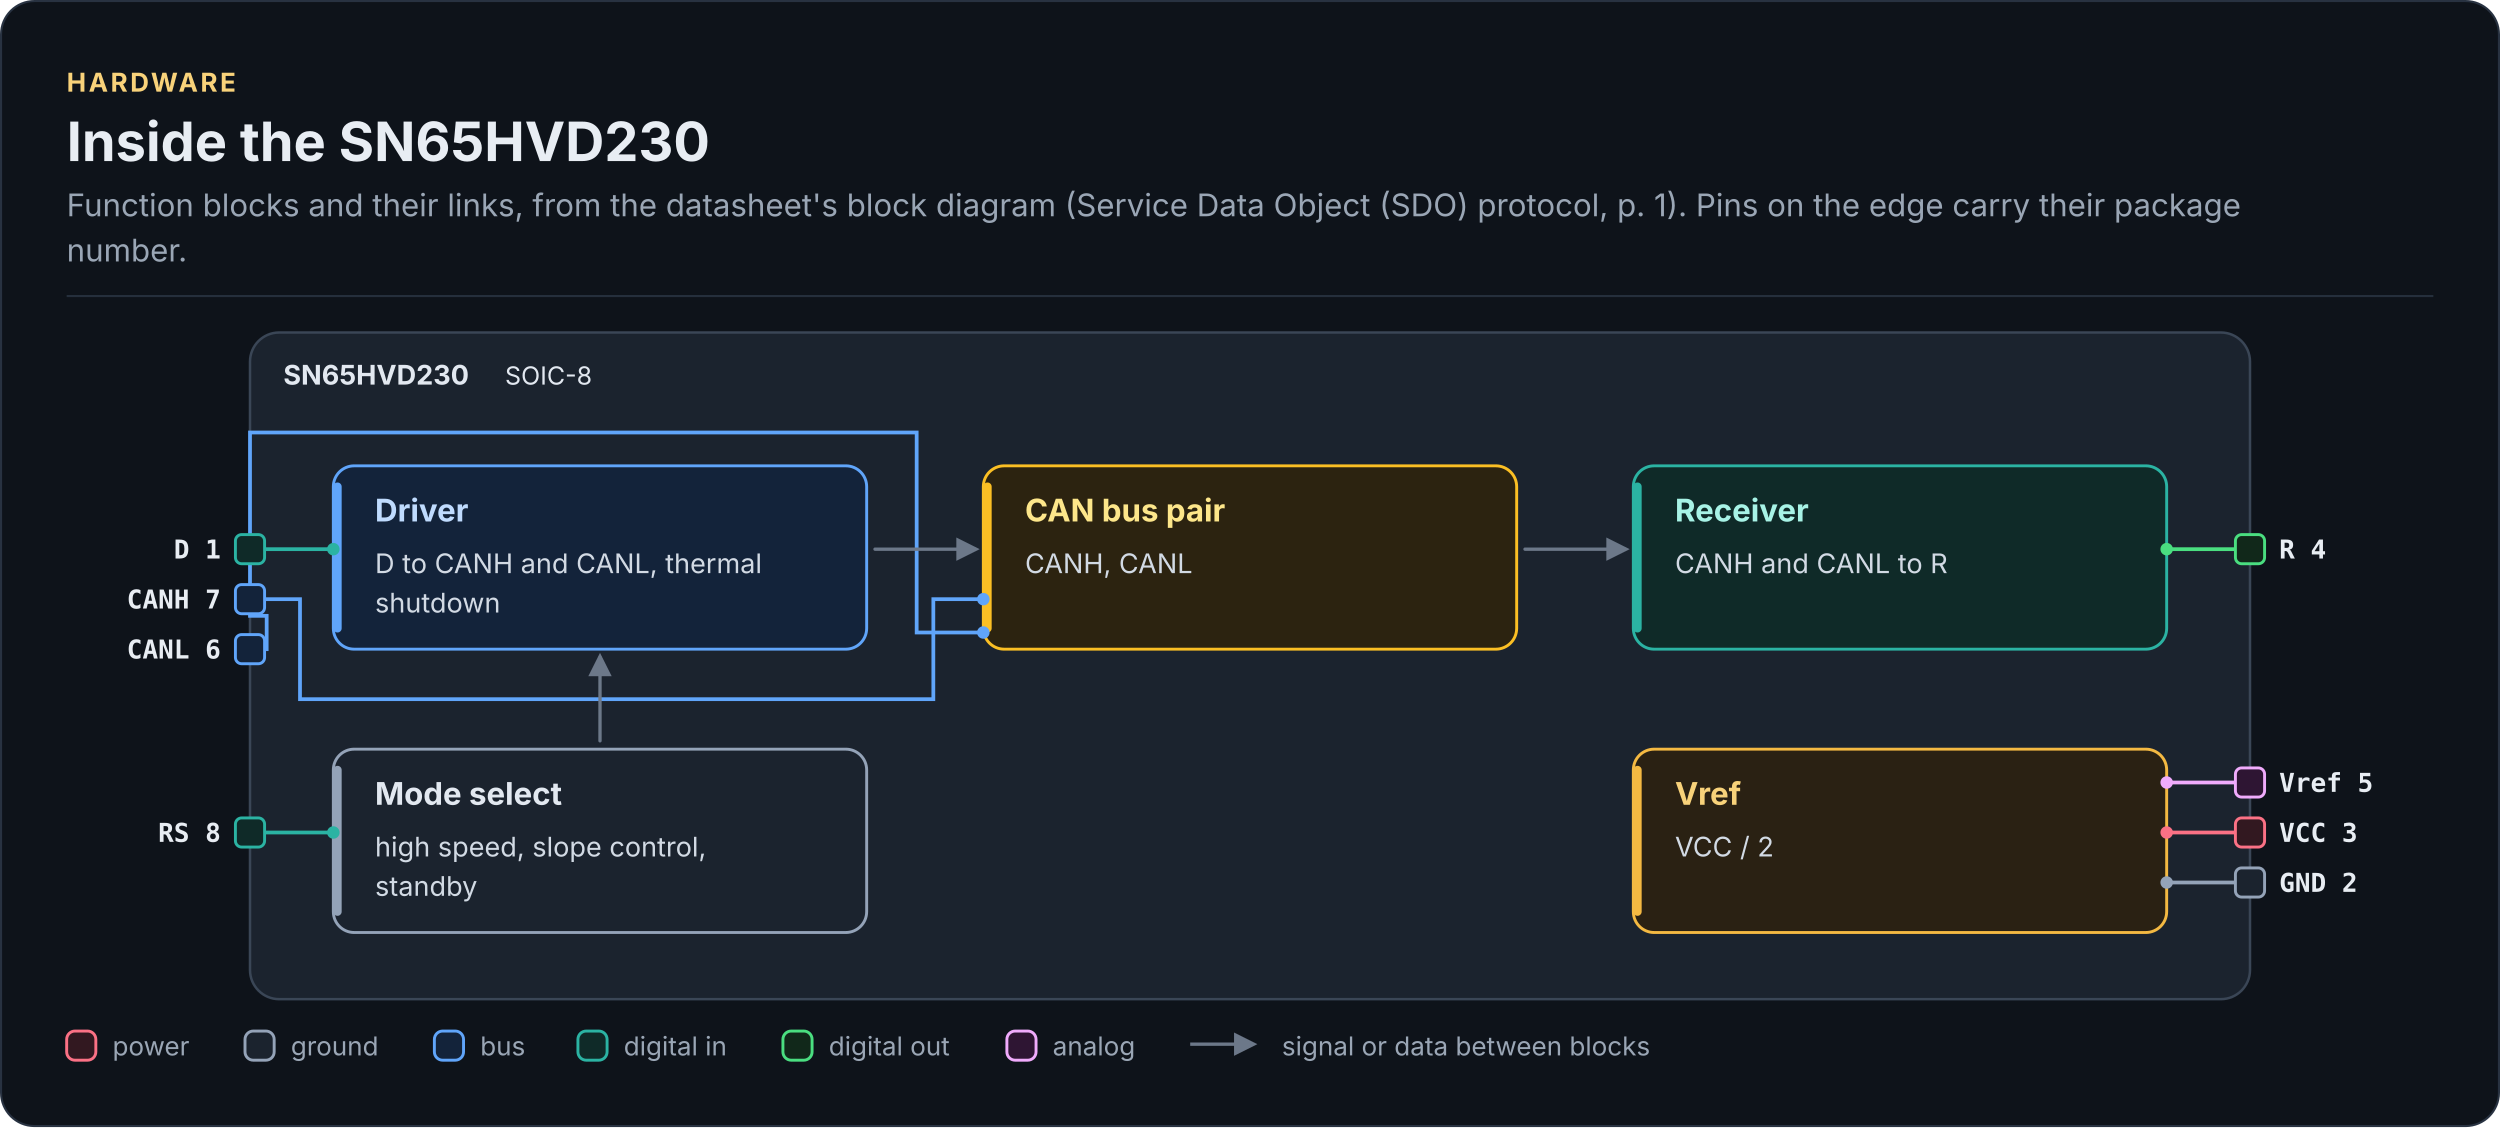
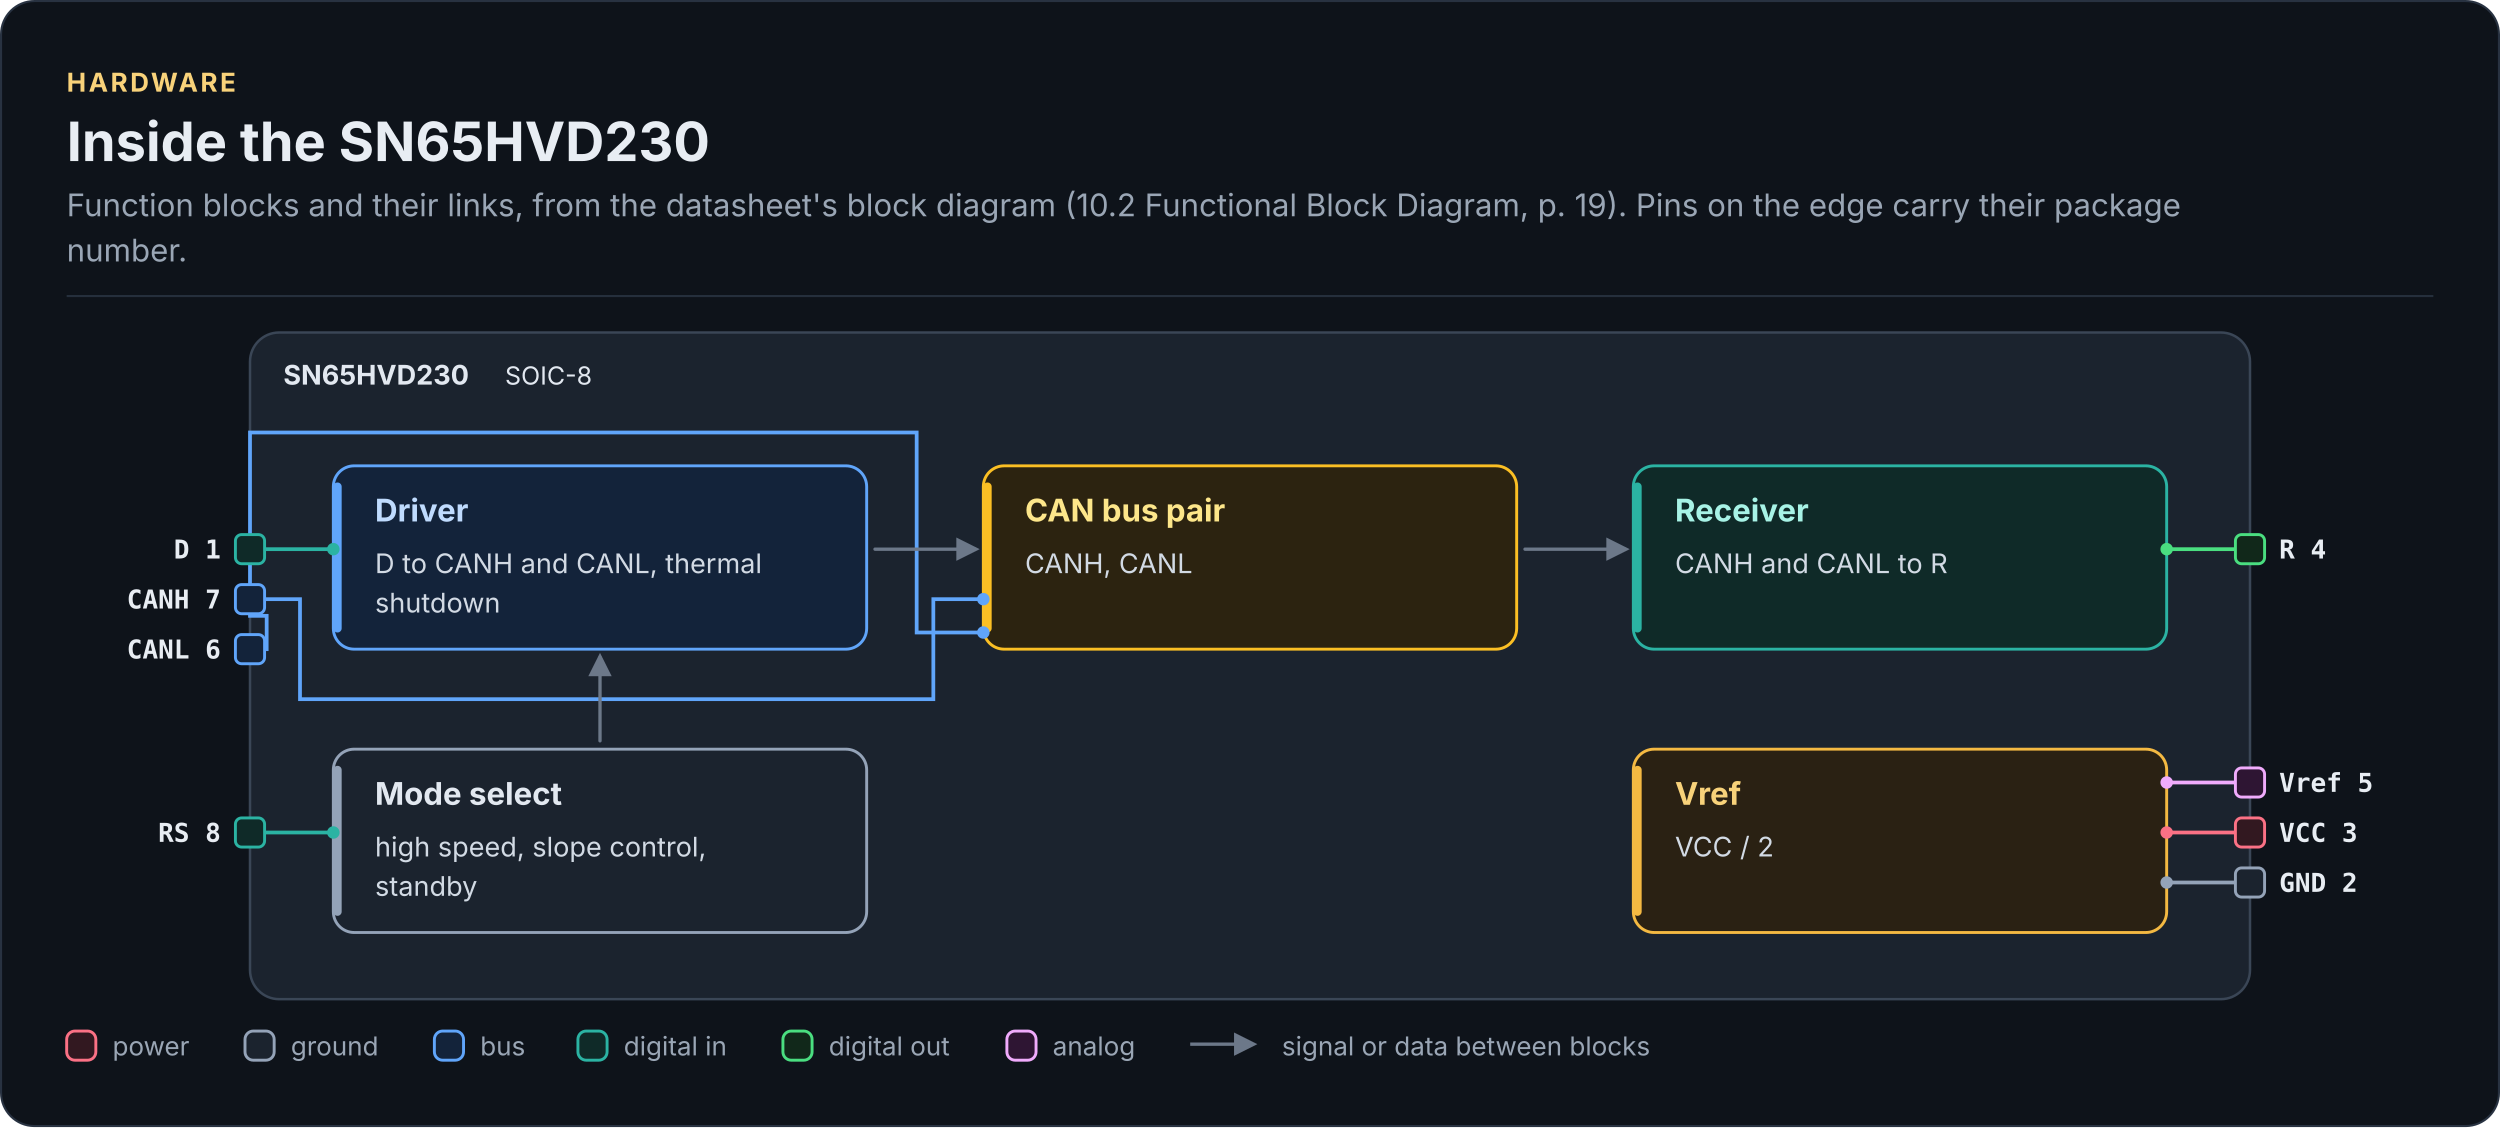
<svg xmlns="http://www.w3.org/2000/svg" width="1200" height="541" viewBox="0 0 1200 541" role="img" aria-labelledby="chip-blocks-title chip-blocks-desc" font-family="Inter, 'Segoe UI', Roboto, 'Helvetica Neue', Arial, sans-serif">
  <defs>
    <marker id="fk-arrow-rail" viewBox="0 0 10 10" refX="8" refY="5" markerWidth="7" markerHeight="7" orient="auto-start-reverse">
      <path d="M0 0L10 5L0 10z" fill="#6C7889" />
    </marker>
  </defs>
  <rect x="0.5" y="0.5" width="1199" height="540" rx="16" fill="#0E131A" stroke="#283241" />
  <text x="32" y="44" font-size="12.5" font-weight="700" letter-spacing="1.2" fill="#F8D27A">HARDWARE</text>
  <text x="32" y="77.3" font-size="26" font-weight="700" fill="#E8EDF3">Inside the SN65HVD230</text>
-   <text x="32" y="103.8" font-size="15" fill="#9AA6B5">Function blocks and their links, from the datasheet's block diagram (Service Data Object (SDO) protocol, p. 1). Pins on the edge carry their package</text>
+   <text x="32" y="103.8" font-size="15" fill="#9AA6B5">Function blocks and their links, from the datasheet's block diagram (10.2 Functional Block Diagram, p. 19). Pins on the edge carry their package</text>
  <text x="32" y="125.5" font-size="15" fill="#9AA6B5">number.</text>
  <rect x="32" y="141.6" width="1136" height="1" fill="#252F3C" />
  <rect x="120" y="159.6" width="960" height="320" rx="14" fill="#1B232E" stroke="#3A4656" stroke-width="1.2" />
  <path d="M127 263.6 L160 263.6" fill="none" stroke="#2BB3A3" stroke-width="1.8" />
  <path d="M127 287.6 L144 287.6 L144 335.6 L448 335.6 L448 287.6 L472 287.6" fill="none" stroke="#60A5FA" stroke-width="1.8" />
  <path d="M127 311.6 L128 311.6 L128 295.6 L120 295.6 L120 207.6 L440 207.6 L440 303.6 L472 303.6" fill="none" stroke="#60A5FA" stroke-width="1.8" />
  <path d="M127 399.6 L160 399.6" fill="none" stroke="#2BB3A3" stroke-width="1.8" />
  <path d="M1073 263.6 L1040 263.6" fill="none" stroke="#4ADE80" stroke-width="1.8" />
  <path d="M1073 375.6 L1040 375.6" fill="none" stroke="#F0ABFC" stroke-width="1.8" />
  <path d="M1073 399.6 L1040 399.6" fill="none" stroke="#FB7185" stroke-width="1.8" />
  <path d="M1073 423.6 L1040 423.6" fill="none" stroke="#94A3B8" stroke-width="1.8" />
  <path d="M420 263.6 L468 263.6" fill="none" stroke="#6C7889" stroke-width="1.6" stroke-linecap="round" stroke-linejoin="round" marker-end="url(#fk-arrow-rail)" />
  <path d="M732 263.6 L780 263.6" fill="none" stroke="#6C7889" stroke-width="1.6" stroke-linecap="round" stroke-linejoin="round" marker-end="url(#fk-arrow-rail)" />
  <path d="M288 355.6 L288 315.6" fill="none" stroke="#6C7889" stroke-width="1.6" stroke-linecap="round" stroke-linejoin="round" marker-end="url(#fk-arrow-rail)" />
  <rect x="160" y="223.6" width="256" height="88" rx="10" fill="#13233A" stroke="#60A5FA" stroke-width="1.4" />
  <rect x="160" y="231.6" width="4" height="72" rx="2" fill="#60A5FA" />
  <rect x="472" y="223.6" width="256" height="88" rx="10" fill="#2C2310" stroke="#FBBF24" stroke-width="1.4" />
  <rect x="472" y="231.6" width="4" height="72" rx="2" fill="#FBBF24" />
  <rect x="784" y="223.6" width="256" height="88" rx="10" fill="#0F2A28" stroke="#2BB3A3" stroke-width="1.4" />
  <rect x="784" y="231.6" width="4" height="72" rx="2" fill="#2BB3A3" />
  <rect x="160" y="359.6" width="256" height="88" rx="10" fill="#1B232E" stroke="#94A3B8" stroke-width="1.4" />
  <rect x="160" y="367.6" width="4" height="72" rx="2" fill="#94A3B8" />
  <rect x="784" y="359.6" width="256" height="88" rx="10" fill="#2A2113" stroke="#F4B942" stroke-width="1.4" />
  <rect x="784" y="367.6" width="4" height="72" rx="2" fill="#F4B942" />
  <rect x="113" y="256.6" width="14" height="14" rx="3" fill="#0F2A28" stroke="#2BB3A3" stroke-width="1.4" />
  <rect x="113" y="280.6" width="14" height="14" rx="3" fill="#13233A" stroke="#60A5FA" stroke-width="1.4" />
  <rect x="113" y="304.6" width="14" height="14" rx="3" fill="#13233A" stroke="#60A5FA" stroke-width="1.4" />
  <rect x="113" y="392.6" width="14" height="14" rx="3" fill="#0F2A28" stroke="#2BB3A3" stroke-width="1.4" />
  <rect x="1073" y="256.6" width="14" height="14" rx="3" fill="#11281A" stroke="#4ADE80" stroke-width="1.4" />
  <rect x="1073" y="368.6" width="14" height="14" rx="3" fill="#2E1533" stroke="#F0ABFC" stroke-width="1.4" />
  <rect x="1073" y="392.6" width="14" height="14" rx="3" fill="#321820" stroke="#FB7185" stroke-width="1.4" />
  <rect x="1073" y="416.6" width="14" height="14" rx="3" fill="#1B232E" stroke="#94A3B8" stroke-width="1.4" />
  <text x="136" y="184.6" font-size="13" font-weight="700" fill="#E2E8F0">SN65HVD230</text>
  <text x="242.4" y="184.6" font-size="12" fill="#E2E8F0">SOIC-8</text>
  <text x="180" y="250.3" font-size="15" font-weight="700" fill="#BFDBFE">Driver</text>
  <text x="180" y="275.1" font-size="13" fill="#D2DAE4">D to CANH and CANL, thermal</text>
  <text x="180" y="294" font-size="13" fill="#D2DAE4">shutdown</text>
  <text x="492" y="250.3" font-size="15" font-weight="700" fill="#FDE68A">CAN bus pair</text>
  <text x="492" y="275.1" font-size="13" fill="#D2DAE4">CANH, CANL</text>
  <text x="804" y="250.3" font-size="15" font-weight="700" fill="#A7F3E6">Receiver</text>
  <text x="804" y="275.1" font-size="13" fill="#D2DAE4">CANH and CANL to R</text>
  <text x="180" y="386.3" font-size="15" font-weight="700" fill="#E2E8F0">Mode select</text>
  <text x="180" y="411.1" font-size="13" fill="#D2DAE4">high speed, slope control,</text>
  <text x="180" y="430" font-size="13" fill="#D2DAE4">standby</text>
  <text x="804" y="386.3" font-size="15" font-weight="700" fill="#F8D27A">Vref</text>
  <text x="804" y="411.1" font-size="13" fill="#D2DAE4">VCC / 2</text>
  <text x="106" y="268.1" font-size="12.5" font-weight="600" font-family="'JetBrains Mono', 'SFMono-Regular', Menlo, Consolas, monospace" text-anchor="end" fill="#E8EDF3">D  1</text>
  <text x="106" y="292.1" font-size="12.5" font-weight="600" font-family="'JetBrains Mono', 'SFMono-Regular', Menlo, Consolas, monospace" text-anchor="end" fill="#E8EDF3">CANH  7</text>
  <text x="106" y="316.1" font-size="12.5" font-weight="600" font-family="'JetBrains Mono', 'SFMono-Regular', Menlo, Consolas, monospace" text-anchor="end" fill="#E8EDF3">CANL  6</text>
  <text x="106" y="404.1" font-size="12.5" font-weight="600" font-family="'JetBrains Mono', 'SFMono-Regular', Menlo, Consolas, monospace" text-anchor="end" fill="#E8EDF3">RS  8</text>
  <text x="1094" y="268.1" font-size="12.5" font-weight="600" font-family="'JetBrains Mono', 'SFMono-Regular', Menlo, Consolas, monospace" fill="#E8EDF3">R  4</text>
  <text x="1094" y="380.1" font-size="12.5" font-weight="600" font-family="'JetBrains Mono', 'SFMono-Regular', Menlo, Consolas, monospace" fill="#E8EDF3">Vref  5</text>
  <text x="1094" y="404.1" font-size="12.5" font-weight="600" font-family="'JetBrains Mono', 'SFMono-Regular', Menlo, Consolas, monospace" fill="#E8EDF3">VCC  3</text>
  <text x="1094" y="428.1" font-size="12.5" font-weight="600" font-family="'JetBrains Mono', 'SFMono-Regular', Menlo, Consolas, monospace" fill="#E8EDF3">GND  2</text>
  <circle cx="160" cy="263.6" r="3" fill="#2BB3A3" />
  <circle cx="472" cy="287.6" r="3" fill="#60A5FA" />
  <circle cx="472" cy="303.6" r="3" fill="#60A5FA" />
  <circle cx="160" cy="399.6" r="3" fill="#2BB3A3" />
  <circle cx="1040" cy="263.6" r="3" fill="#4ADE80" />
  <circle cx="1040" cy="375.6" r="3" fill="#F0ABFC" />
  <circle cx="1040" cy="399.6" r="3" fill="#FB7185" />
  <circle cx="1040" cy="423.6" r="3" fill="#94A3B8" />
  <rect x="32" y="494.9" width="14" height="14" rx="4" fill="#321820" stroke="#FB7185" stroke-width="1.4" />
  <text x="54" y="506.6" font-size="12.5" fill="#9AA6B5">power</text>
  <rect x="117.6" y="494.9" width="14" height="14" rx="4" fill="#1B232E" stroke="#94A3B8" stroke-width="1.4" />
  <text x="139.6" y="506.6" font-size="12.5" fill="#9AA6B5">ground</text>
  <rect x="208.5" y="494.9" width="14" height="14" rx="4" fill="#13233A" stroke="#60A5FA" stroke-width="1.4" />
  <text x="230.5" y="506.6" font-size="12.5" fill="#9AA6B5">bus</text>
  <rect x="277.4" y="494.9" width="14" height="14" rx="4" fill="#0F2A28" stroke="#2BB3A3" stroke-width="1.4" />
  <text x="299.4" y="506.6" font-size="12.5" fill="#9AA6B5">digital in</text>
  <rect x="375.8" y="494.9" width="14" height="14" rx="4" fill="#11281A" stroke="#4ADE80" stroke-width="1.4" />
  <text x="397.8" y="506.6" font-size="12.5" fill="#9AA6B5">digital out</text>
  <rect x="483.3" y="494.9" width="14" height="14" rx="4" fill="#2E1533" stroke="#F0ABFC" stroke-width="1.4" />
  <text x="505.3" y="506.6" font-size="12.5" fill="#9AA6B5">analog</text>
  <path d="M571.3 501.2L601.3 501.2" fill="none" stroke="#6C7889" stroke-width="1.6" marker-end="url(#fk-arrow-rail)" />
  <text x="615.3" y="506.6" font-size="12.5" fill="#9AA6B5">signal or data between blocks</text>
</svg>
